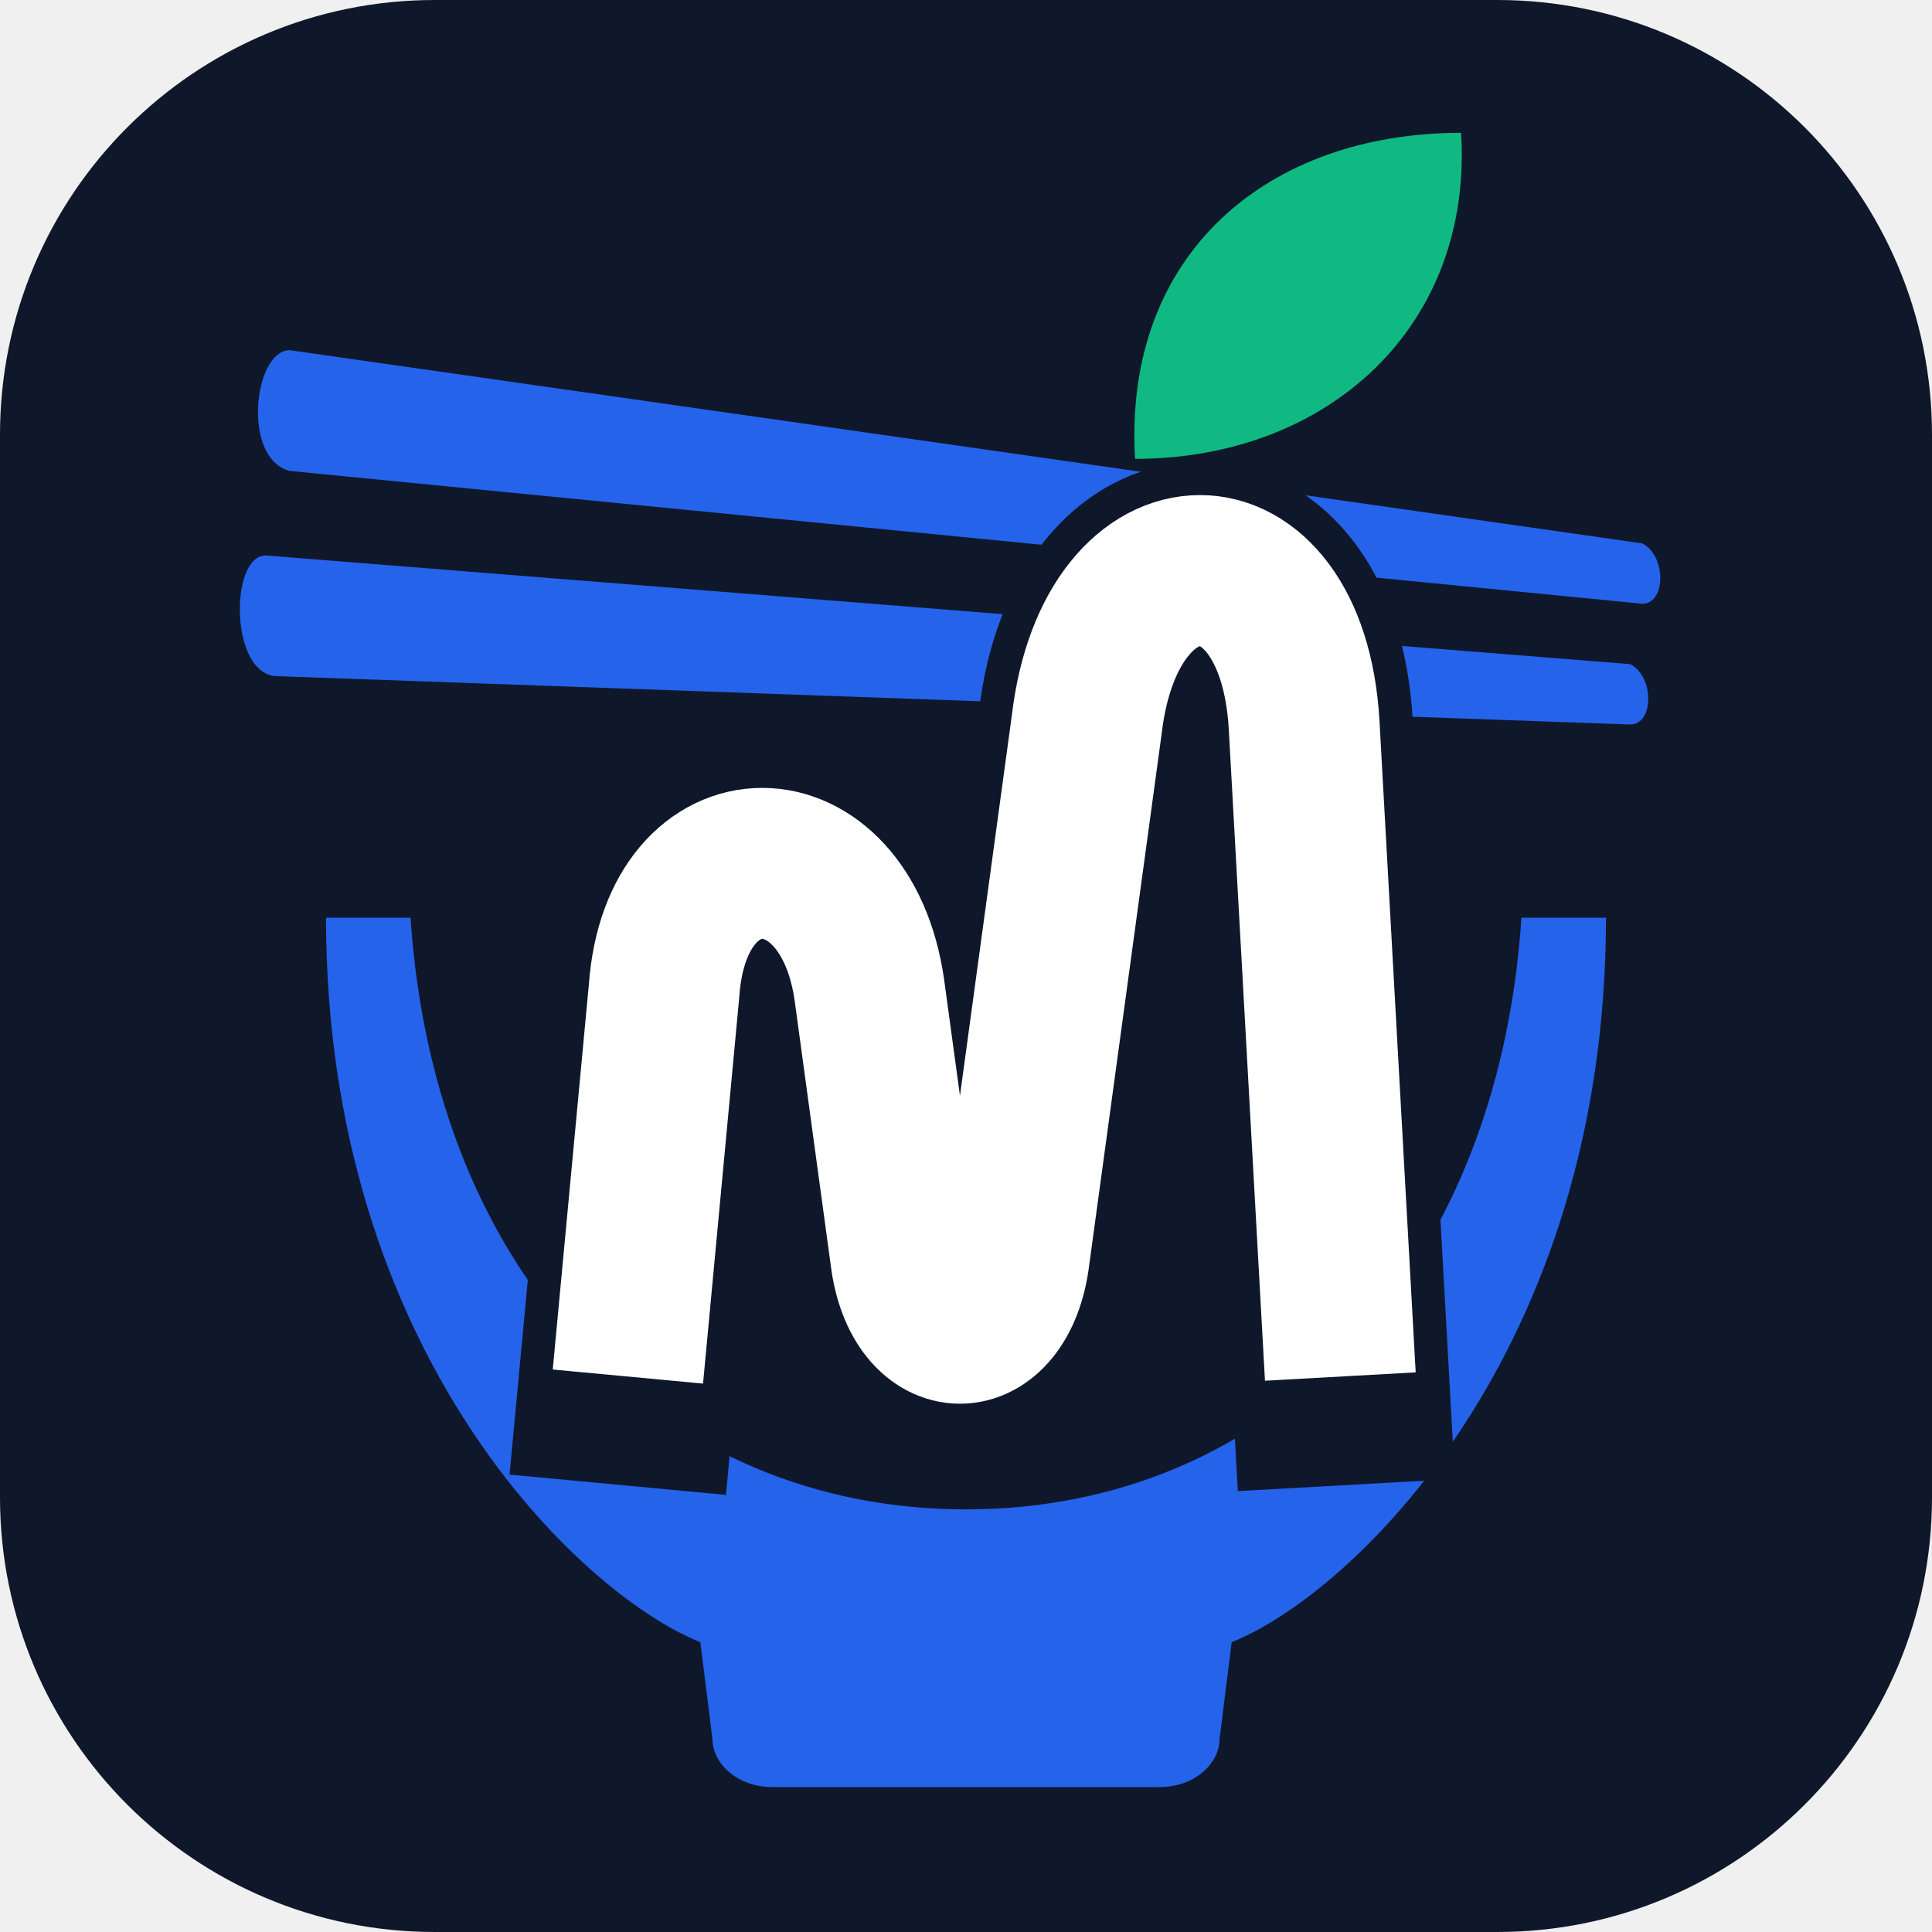
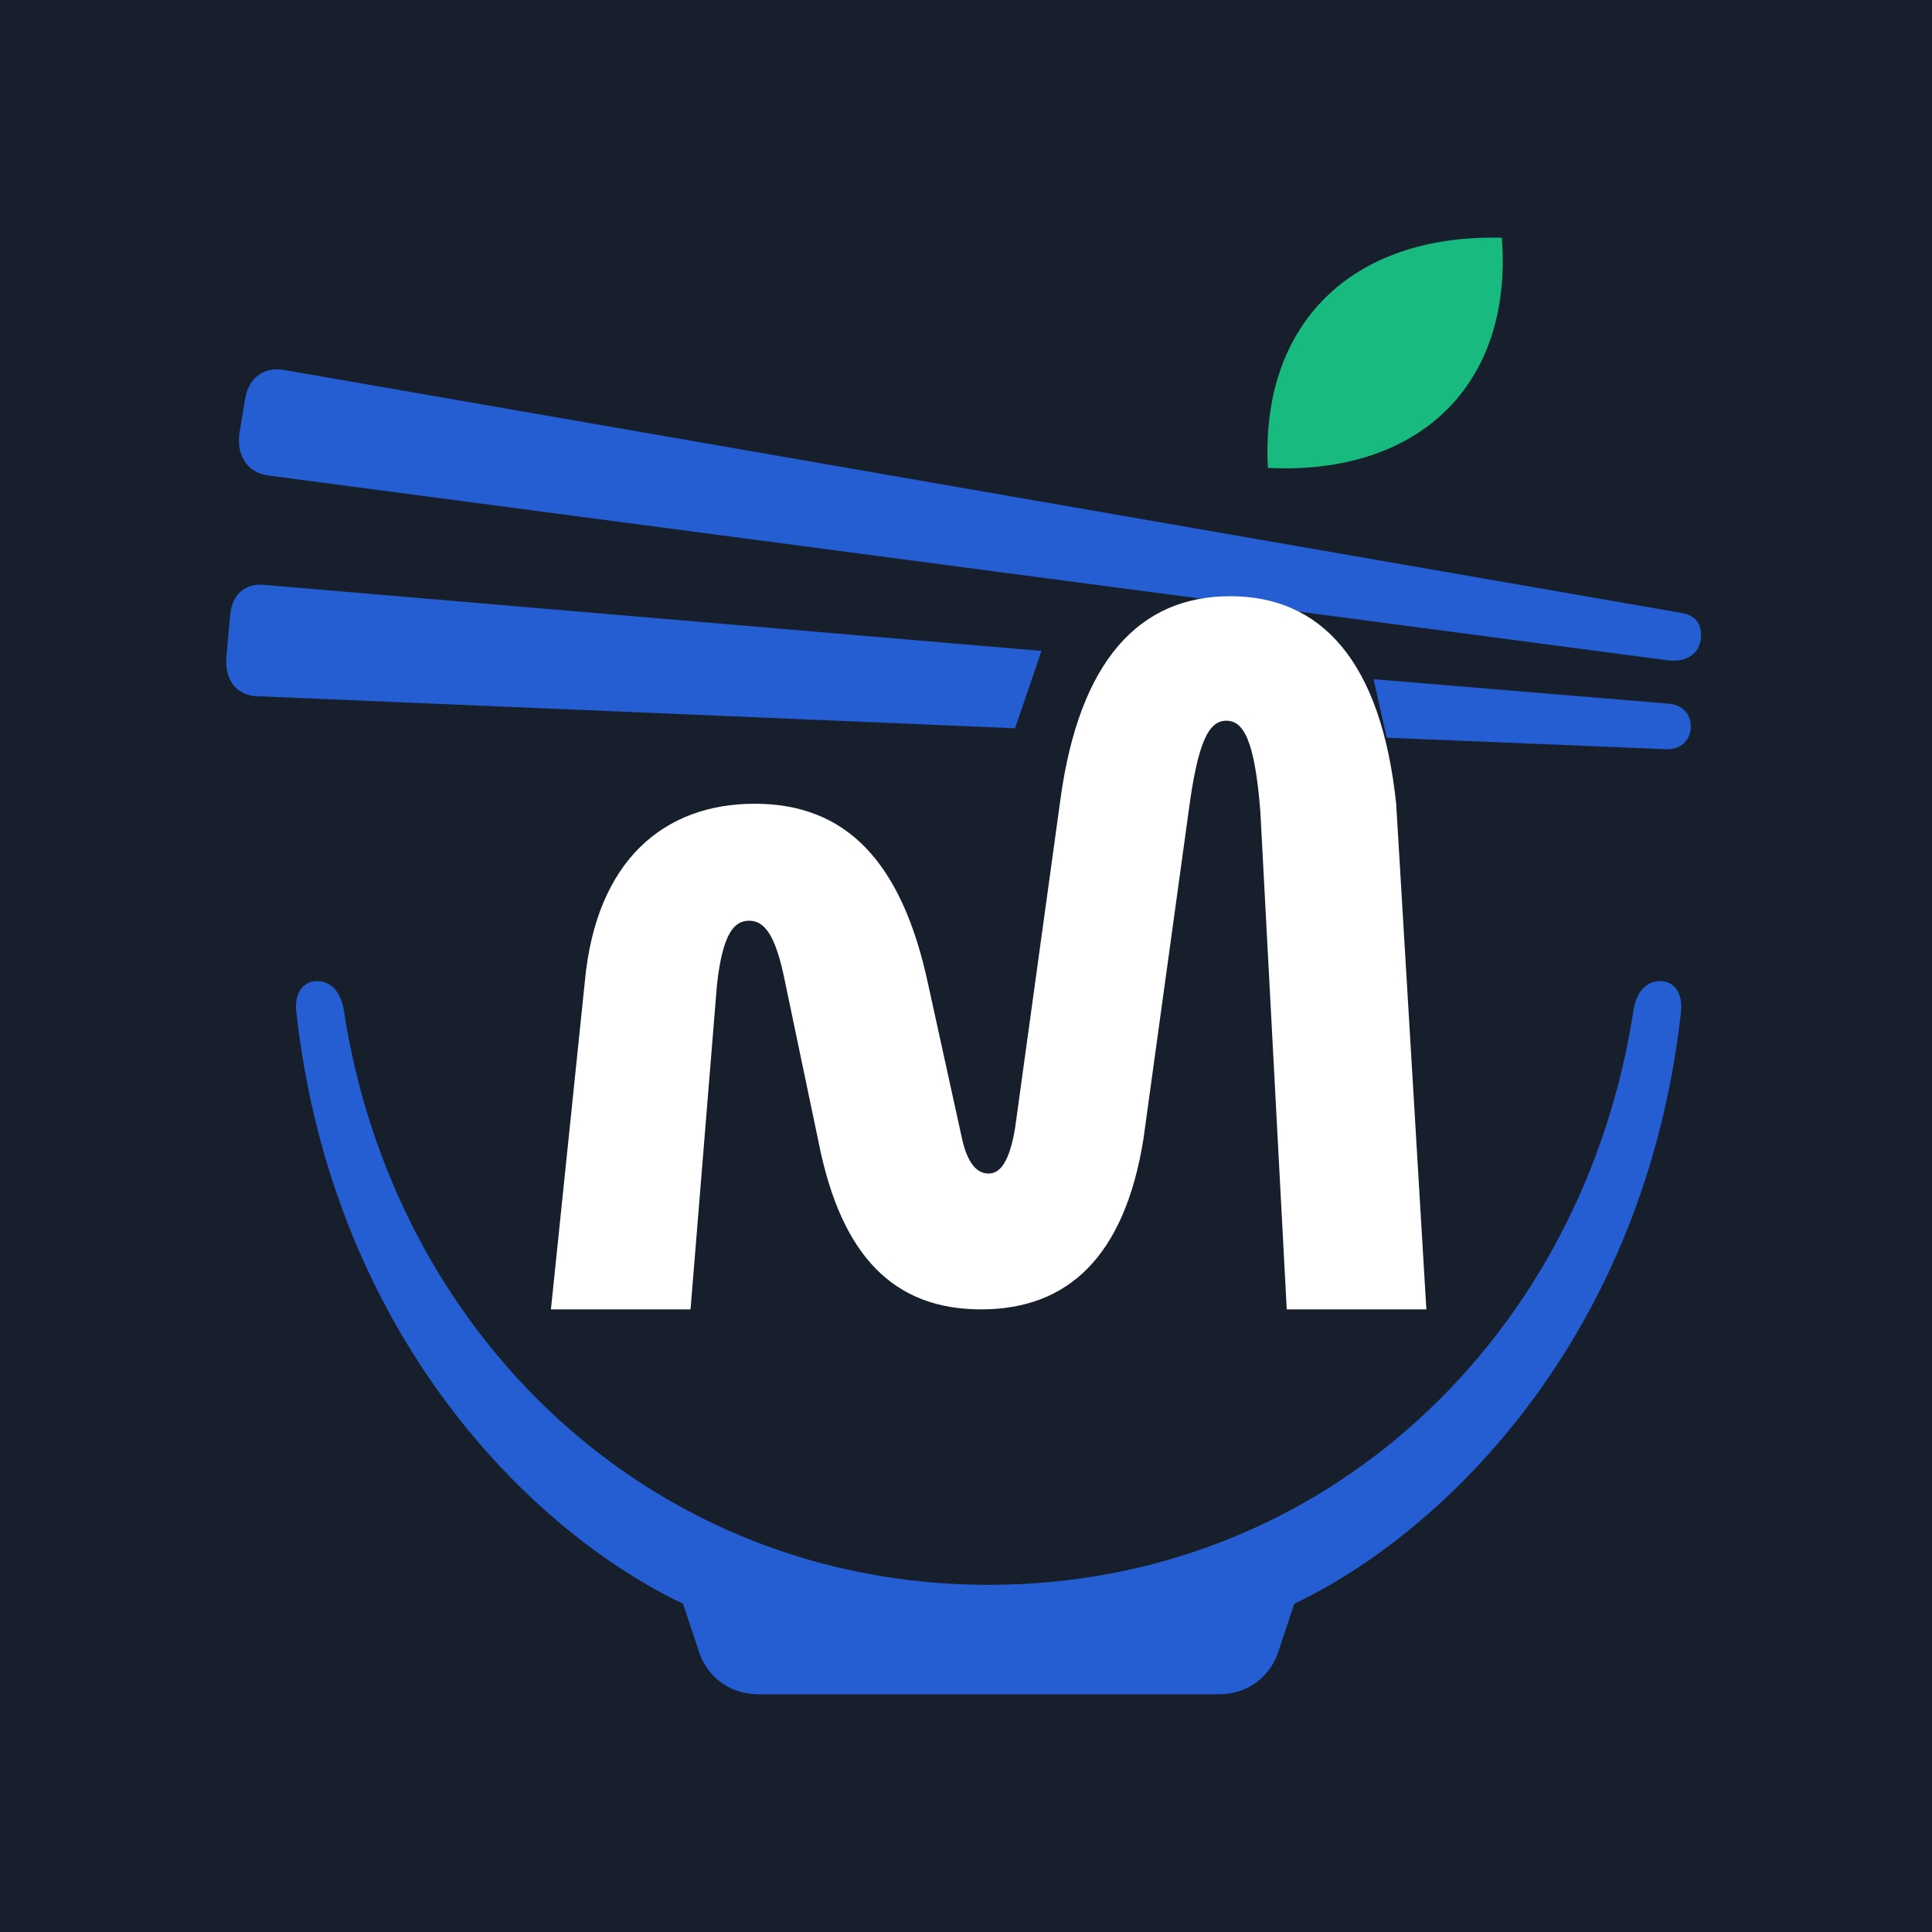
- <svg xmlns="http://www.w3.org/2000/svg" viewBox="0 0 160 160" width="512" height="512">
-   <rect width="160" height="160" rx="36" fill="#0F172A" />
-   <path d="M 94 38 C 93 21 105 11 121 11 C 122 27 110 38 94 38 Z" fill="#10B981" />
-   <path d="M 24 29 C 21 29 20 38 24 39 L 136 50 C 138 50 138 46 136 45 Z" fill="#2563EB" />
-   <path d="M 22 46 C 19 46 19 56 23 56 L 135 60 C 137 60 137 56 135 55 Z" fill="#2563EB" />
-   <path d="M 27 76 C 27 112 48 132 58 136 L 59 144 C 59 146 61 148 64 148 L 96 148 C 99 148 101 146 101 144 L 102 136 C 112 132 133 112 133 76 L 126 76 C 124 106 105 125 80 125 C 55 125 36 106 34 76 Z" fill="#2563EB" />
-   <path d="M 52 114 L 55 82 C 56 68 70 68 72 82 L 75 104 C 76 112 83 112 84 104 L 90 60 C 92 43 107 43 108 60 L 111 114" stroke="#0F172A" stroke-width="18" stroke-linecap="square" stroke-linejoin="round" fill="none" />
-   <path d="M 52 114 L 55 82 C 56 68 70 68 72 82 L 75 104 C 76 112 83 112 84 104 L 90 60 C 92 43 107 43 108 60 L 111 114" stroke="#FFFFFF" stroke-width="12.5" stroke-linecap="butt" stroke-linejoin="round" fill="none" />
+ <svg xmlns="http://www.w3.org/2000/svg" viewBox="0 0 1024 1024" width="1024" height="1024" fill="none">
+   <rect x="0" y="0" width="1024" height="1024" fill="#171F2C" />
+   <path d="M 672 248 C 668 172, 716 124, 796 126 C 802 204, 752 252, 672 248 Z" fill="#18BA7F" />
+   <g fill="#255ED2">
+     <path d="M 150 196 L 892 325 C 900 326.5, 903 333, 901 341 C 899 348, 892 351, 884 350 L 142 252 C 131 250.5, 125 241, 127 229 L 130 211 C 132 200, 140 194.5, 150 196 Z" />
+     <path d="M 140 310 L 552 345 L 538 386 L 136 369 C 125 368.5, 119 360, 120 348 L 122 326 C 123 315, 130 309, 140 310 Z" />
+     <path d="M 728 360 L 885 373 C 893 374, 897 380, 896 387 C 895 394, 889 398, 881 397 L 735 391 Z" />
+   </g>
+   <path d="M 292 694        L 310 520        C 316 456, 352 426, 400 426        C 448 426, 478 456, 492 522        L 510 604        C 513 617, 518 622, 524 622        C 530 622, 535 616, 538 598        L 562 424        C 572 350, 604 316, 652 316        C 700 316, 732 350, 740 426        L 756 694        L 682 694        L 668 430        C 665 392, 659 382, 650 382        C 641 382, 635 392, 630 430        L 606 604        C 596 666, 566 694, 520 694        C 474 694, 446 666, 434 606        L 416 520        C 411 495, 405 488, 397 488        C 389 488, 383 495, 380 522        L 366 694        Z" fill="#FFFFFF" />
+   <path d="M 168 520        C 175 520, 180 525, 182 534        C 208 708, 346 840, 524 840        C 702 840, 840 708, 866 534        C 868 525, 873 520, 880 520        C 887 520, 892 526, 891 536        C 872 708, 766 812, 686 850        L 678 874        C 674 888, 662 898, 646 898        L 402 898        C 386 898, 374 888, 370 874        L 362 850        C 282 812, 176 708, 157 536        C 156 526, 161 520, 168 520        Z" fill="#255ED2" />
</svg>
